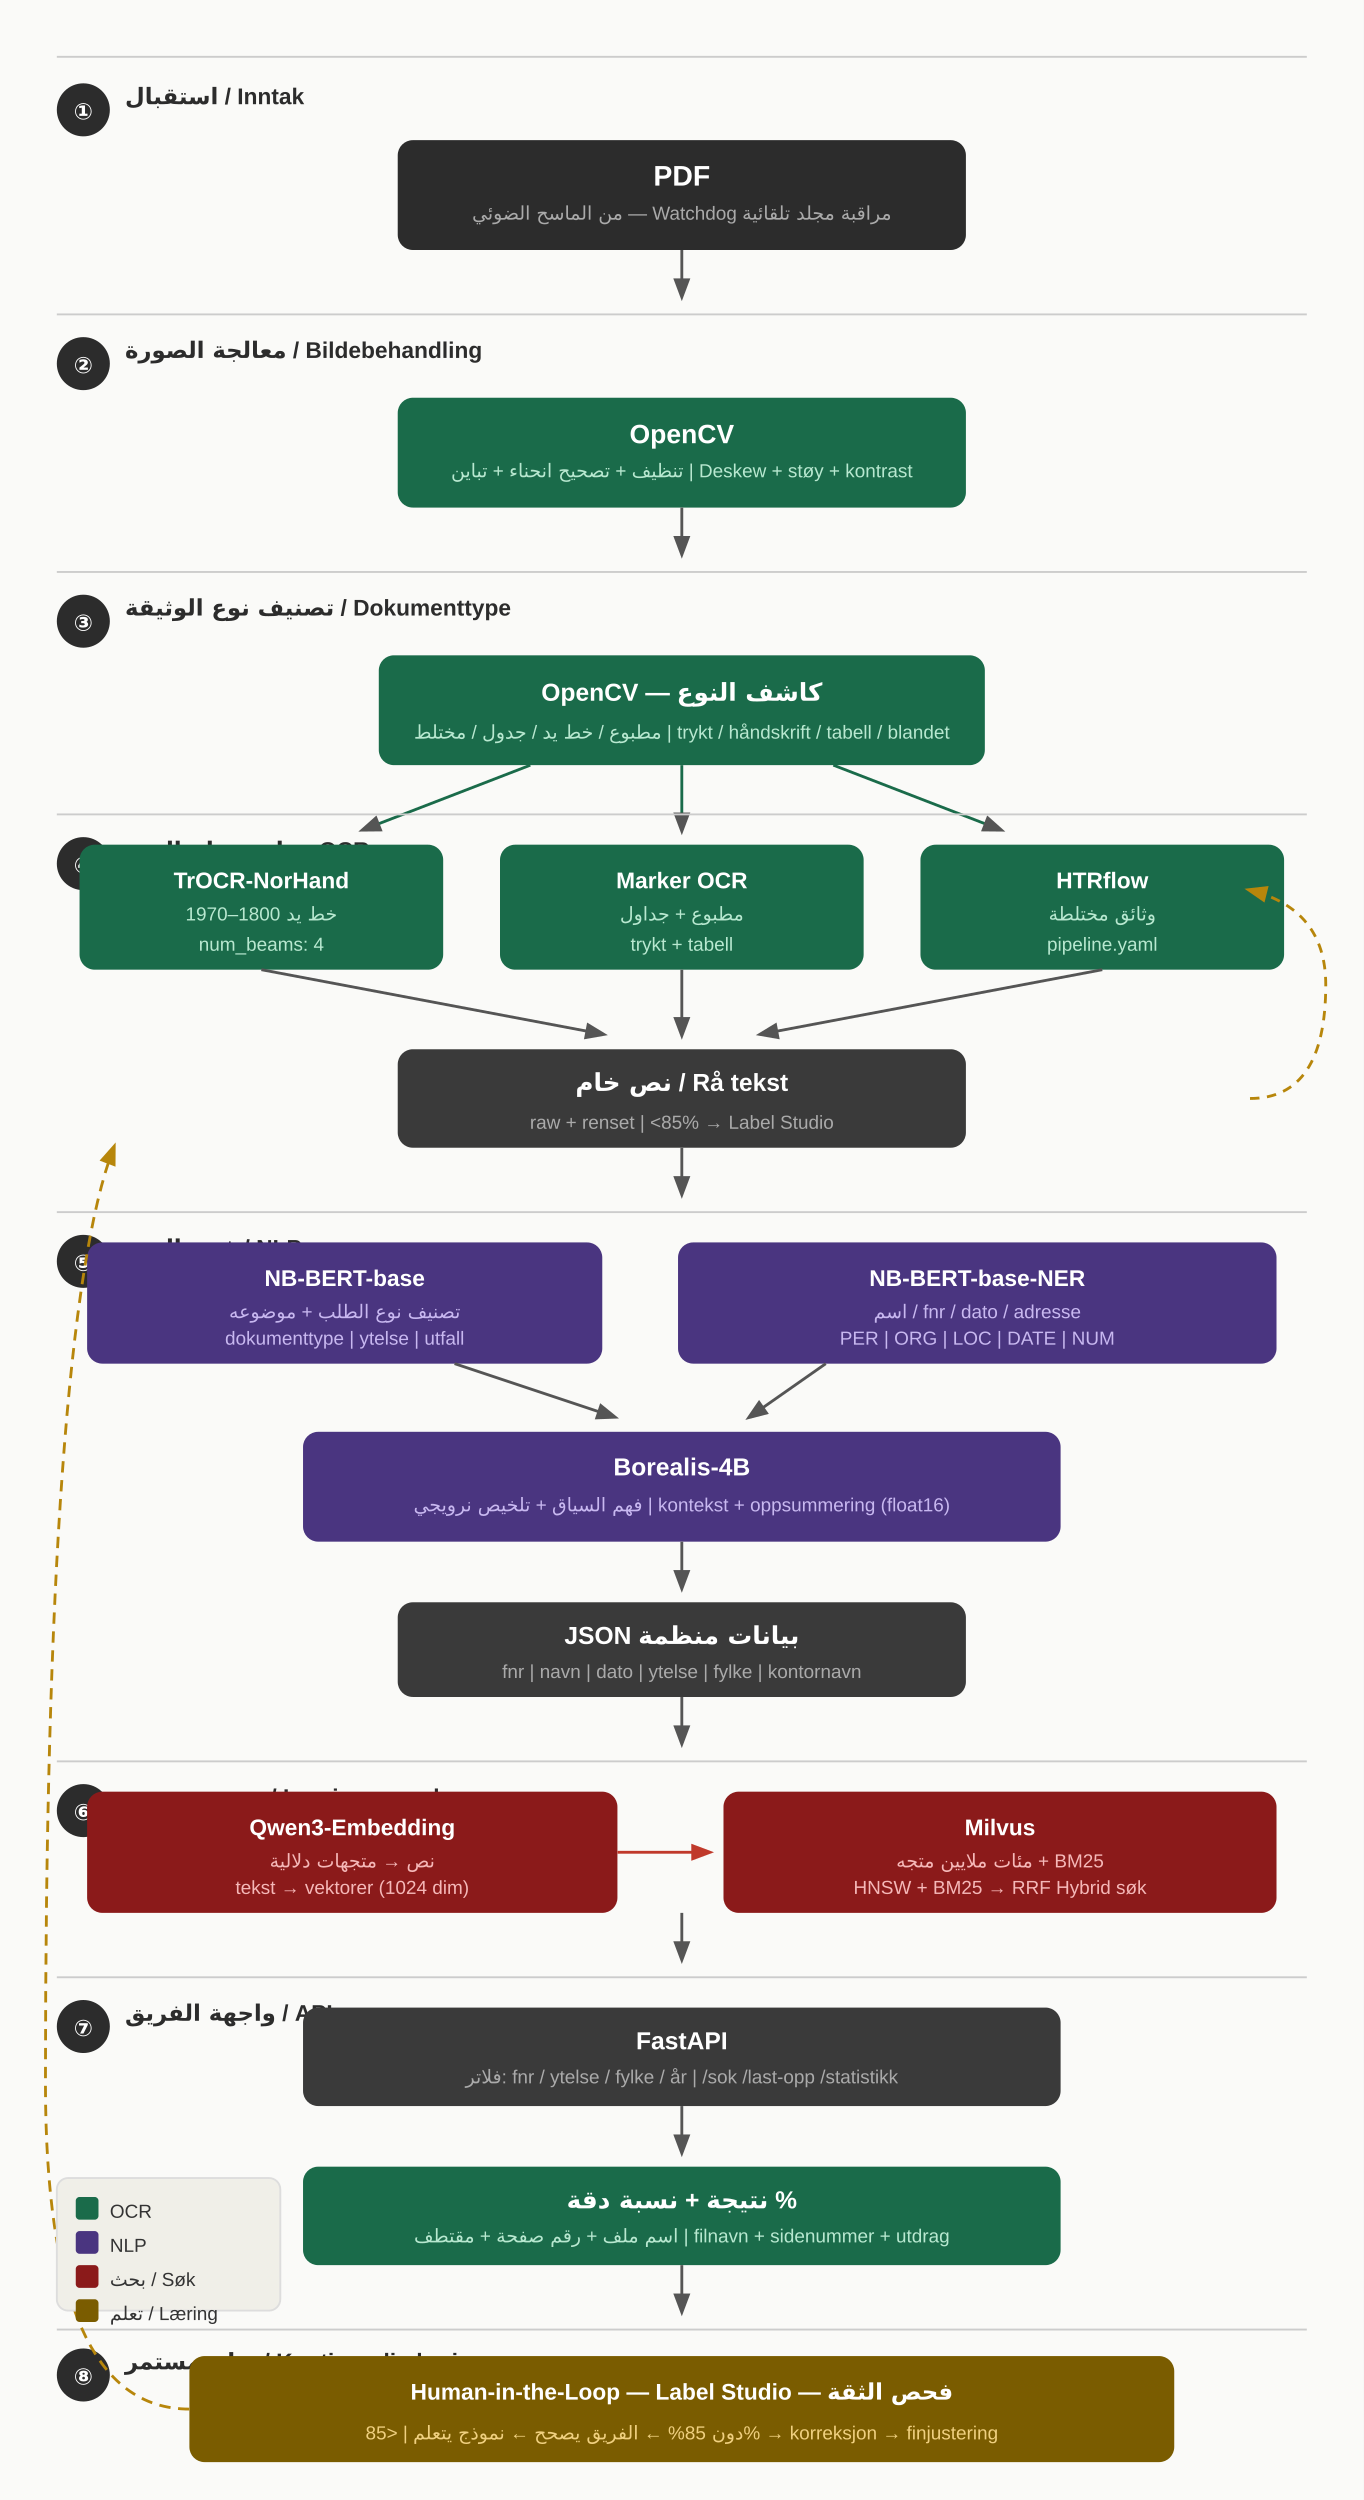
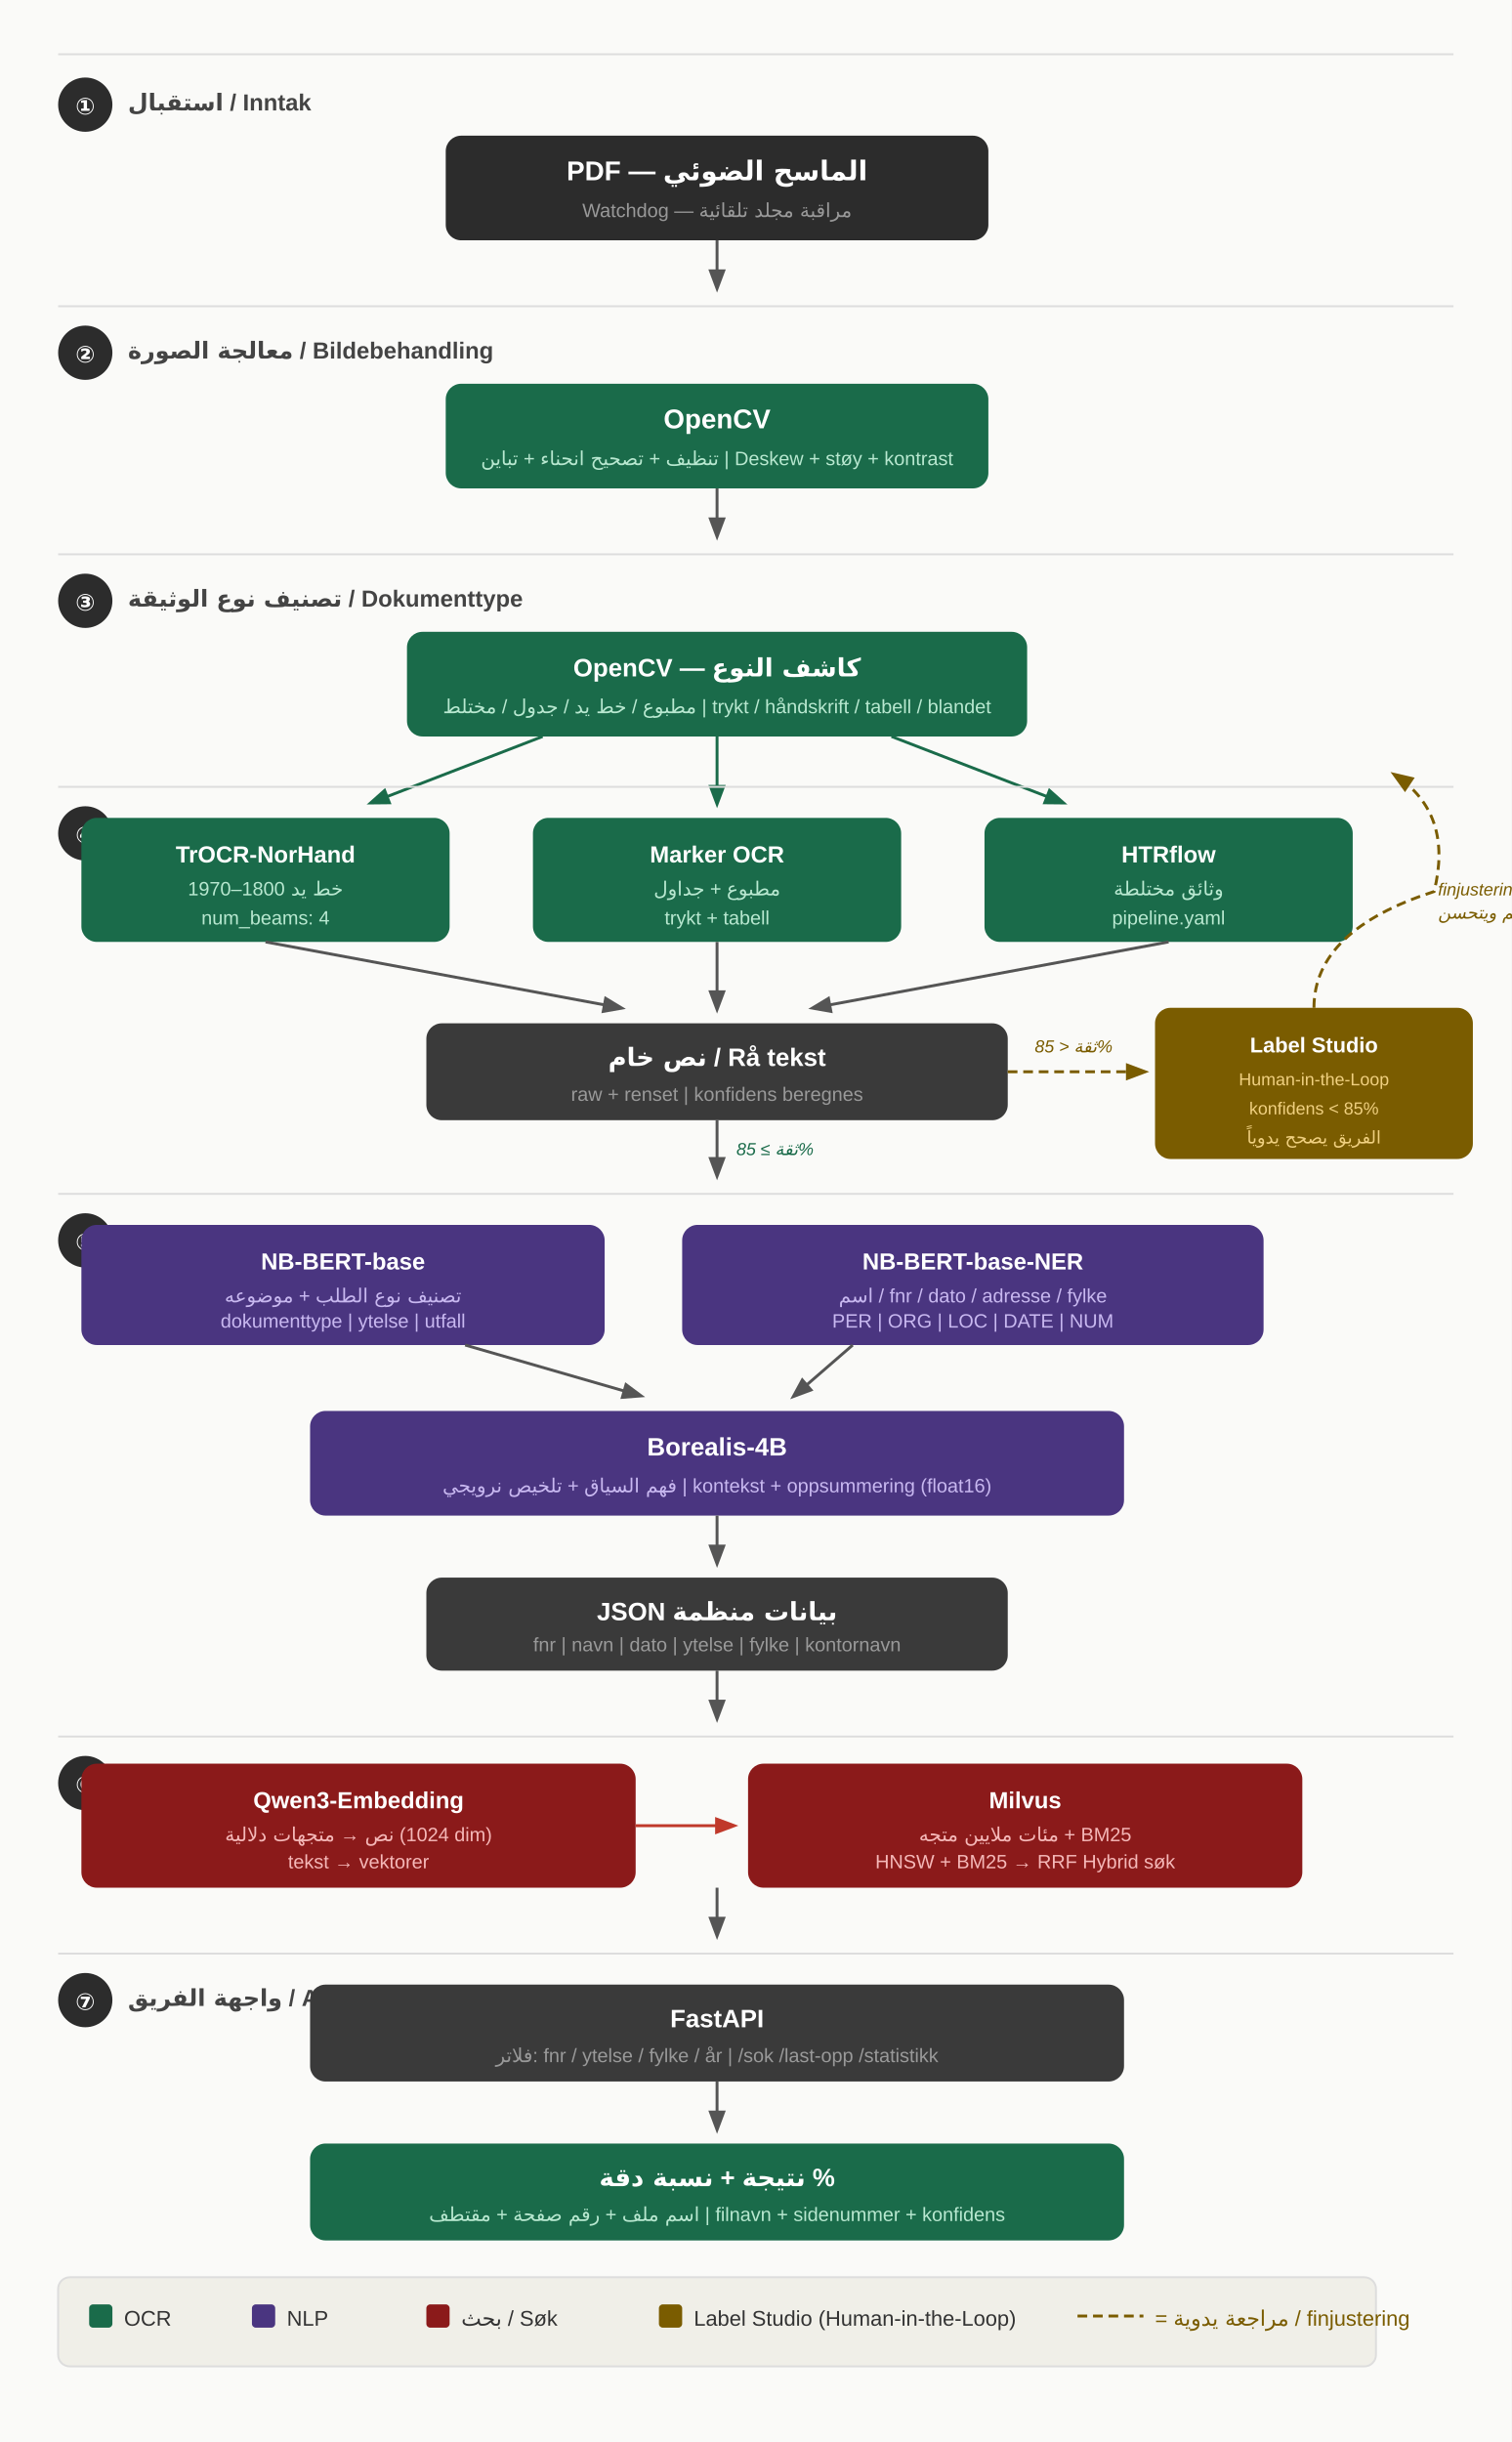
- <svg xmlns="http://www.w3.org/2000/svg" width="720" height="1320" viewBox="0 0 720 1320" font-family="'Segoe UI', Arial, sans-serif">
+ <svg xmlns="http://www.w3.org/2000/svg" width="780" height="1260" viewBox="0 0 780 1260" font-family="'Segoe UI', Arial, sans-serif">
  <defs>
    <marker id="arrow" markerWidth="8" markerHeight="8" refX="6" refY="3" orient="auto">
      <path d="M0,0 L0,6 L8,3 z" fill="#555" />
    </marker>
    <marker id="arrow-gold" markerWidth="8" markerHeight="8" refX="6" refY="3" orient="auto">
-       <path d="M0,0 L0,6 L8,3 z" fill="#b7860b" />
+       <path d="M0,0 L0,6 L8,3 z" fill="#7a5c00" />
    </marker>
    <marker id="arrow-red" markerWidth="8" markerHeight="8" refX="6" refY="3" orient="auto">
      <path d="M0,0 L0,6 L8,3 z" fill="#c0392b" />
    </marker>
+     <marker id="arrow-green" markerWidth="8" markerHeight="8" refX="6" refY="3" orient="auto">
+       <path d="M0,0 L0,6 L8,3 z" fill="#1a6b4a" />
+     </marker>
  </defs>
-   <rect width="720" height="1320" fill="#fafaf8" />
-   <line x1="30" y1="30" x2="690" y2="30" stroke="#ccc" stroke-width="1" />
-   <circle cx="44" cy="58" r="14" fill="#2c2c2c" />
-   <text x="44" y="63" text-anchor="middle" fill="white" font-size="12" font-weight="bold">①</text>
-   <text x="66" y="55" fill="#2c2c2c" font-size="12" font-weight="600">استقبال / Inntak</text>
-   <rect x="210" y="74" width="300" height="58" rx="8" fill="#2c2c2c" />
-   <text x="360" y="98" text-anchor="middle" fill="white" font-size="15" font-weight="bold">PDF</text>
-   <text x="360" y="116" text-anchor="middle" fill="#aaa" font-size="10">من الماسح الضوئي — Watchdog مراقبة مجلد تلقائية</text>
-   <line x1="360" y1="132" x2="360" y2="156" stroke="#555" stroke-width="1.5" marker-end="url(#arrow)" />
-   <line x1="30" y1="166" x2="690" y2="166" stroke="#ccc" stroke-width="1" />
-   <circle cx="44" cy="192" r="14" fill="#2c2c2c" />
-   <text x="44" y="197" text-anchor="middle" fill="white" font-size="12" font-weight="bold">②</text>
-   <text x="66" y="189" fill="#2c2c2c" font-size="12" font-weight="600">معالجة الصورة / Bildebehandling</text>
-   <rect x="210" y="210" width="300" height="58" rx="8" fill="#1a6b4a" />
-   <text x="360" y="234" text-anchor="middle" fill="white" font-size="14" font-weight="bold">OpenCV</text>
-   <text x="360" y="252" text-anchor="middle" fill="#b8e8d0" font-size="10">تنظيف + تصحيح انحناء + تباين  |  Deskew + støy + kontrast</text>
-   <line x1="360" y1="268" x2="360" y2="292" stroke="#555" stroke-width="1.5" marker-end="url(#arrow)" />
-   <line x1="30" y1="302" x2="690" y2="302" stroke="#ccc" stroke-width="1" />
-   <circle cx="44" cy="328" r="14" fill="#2c2c2c" />
-   <text x="44" y="333" text-anchor="middle" fill="white" font-size="12" font-weight="bold">③</text>
-   <text x="66" y="325" fill="#2c2c2c" font-size="12" font-weight="600">تصنيف نوع الوثيقة / Dokumenttype</text>
-   <rect x="200" y="346" width="320" height="58" rx="8" fill="#1a6b4a" />
-   <text x="360" y="370" text-anchor="middle" fill="white" font-size="13" font-weight="bold">OpenCV — كاشف النوع</text>
-   <text x="360" y="390" text-anchor="middle" fill="#b8e8d0" font-size="10">مطبوع / خط يد / جدول / مختلط  |  trykt / håndskrift / tabell / blandet</text>
-   <line x1="280" y1="404" x2="192" y2="438" stroke="#1a6b4a" stroke-width="1.5" marker-end="url(#arrow)" />
-   <line x1="360" y1="404" x2="360" y2="438" stroke="#1a6b4a" stroke-width="1.5" marker-end="url(#arrow)" />
-   <line x1="440" y1="404" x2="528" y2="438" stroke="#1a6b4a" stroke-width="1.5" marker-end="url(#arrow)" />
-   <line x1="30" y1="430" x2="690" y2="430" stroke="#ccc" stroke-width="1" />
-   <circle cx="44" cy="456" r="14" fill="#2c2c2c" />
-   <text x="44" y="461" text-anchor="middle" fill="white" font-size="12" font-weight="bold">④</text>
-   <text x="66" y="453" fill="#2c2c2c" font-size="12" font-weight="600">استخراج النص — OCR</text>
-   <rect x="42" y="446" width="192" height="66" rx="8" fill="#1a6b4a" />
-   <text x="138" y="469" text-anchor="middle" fill="white" font-size="12" font-weight="bold">TrOCR-NorHand</text>
-   <text x="138" y="486" text-anchor="middle" fill="#b8e8d0" font-size="10">خط يد 1800–1970</text>
-   <text x="138" y="502" text-anchor="middle" fill="#b8e8d0" font-size="10">num_beams: 4</text>
-   <rect x="264" y="446" width="192" height="66" rx="8" fill="#1a6b4a" />
-   <text x="360" y="469" text-anchor="middle" fill="white" font-size="12" font-weight="bold">Marker OCR</text>
-   <text x="360" y="486" text-anchor="middle" fill="#b8e8d0" font-size="10">مطبوع + جداول</text>
-   <text x="360" y="502" text-anchor="middle" fill="#b8e8d0" font-size="10">trykt + tabell</text>
-   <rect x="486" y="446" width="192" height="66" rx="8" fill="#1a6b4a" />
-   <text x="582" y="469" text-anchor="middle" fill="white" font-size="12" font-weight="bold">HTRflow</text>
-   <text x="582" y="486" text-anchor="middle" fill="#b8e8d0" font-size="10">وثائق مختلطة</text>
-   <text x="582" y="502" text-anchor="middle" fill="#b8e8d0" font-size="10">pipeline.yaml</text>
-   <line x1="138" y1="512" x2="318" y2="546" stroke="#555" stroke-width="1.5" marker-end="url(#arrow)" />
-   <line x1="360" y1="512" x2="360" y2="546" stroke="#555" stroke-width="1.5" marker-end="url(#arrow)" />
-   <line x1="582" y1="512" x2="402" y2="546" stroke="#555" stroke-width="1.5" marker-end="url(#arrow)" />
-   <rect x="210" y="554" width="300" height="52" rx="8" fill="#3a3a3a" />
-   <text x="360" y="576" text-anchor="middle" fill="white" font-size="13" font-weight="bold">نص خام / Rå tekst</text>
-   <text x="360" y="596" text-anchor="middle" fill="#aaa" font-size="10">raw + renset  |  &lt;85% → Label Studio</text>
-   <path d="M 660 580 Q 700 580 700 520 Q 700 480 660 470" fill="none" stroke="#b7860b" stroke-width="1.5" stroke-dasharray="5,4" marker-end="url(#arrow-gold)" />
-   <line x1="360" y1="606" x2="360" y2="630" stroke="#555" stroke-width="1.5" marker-end="url(#arrow)" />
-   <line x1="30" y1="640" x2="690" y2="640" stroke="#ccc" stroke-width="1" />
-   <circle cx="44" cy="666" r="14" fill="#2c2c2c" />
-   <text x="44" y="671" text-anchor="middle" fill="white" font-size="12" font-weight="bold">⑤</text>
-   <text x="66" y="663" fill="#2c2c2c" font-size="12" font-weight="600">فهم النص / NLP</text>
-   <rect x="46" y="656" width="272" height="64" rx="8" fill="#4a3580" />
-   <text x="182" y="679" text-anchor="middle" fill="white" font-size="12" font-weight="bold">NB-BERT-base</text>
-   <text x="182" y="696" text-anchor="middle" fill="#c8b8f0" font-size="10">تصنيف نوع الطلب + موضوعه</text>
-   <text x="182" y="710" text-anchor="middle" fill="#c8b8f0" font-size="10">dokumenttype | ytelse | utfall</text>
-   <rect x="358" y="656" width="316" height="64" rx="8" fill="#4a3580" />
-   <text x="516" y="679" text-anchor="middle" fill="white" font-size="12" font-weight="bold">NB-BERT-base-NER</text>
-   <text x="516" y="696" text-anchor="middle" fill="#c8b8f0" font-size="10">اسم / fnr / dato / adresse</text>
-   <text x="516" y="710" text-anchor="middle" fill="#c8b8f0" font-size="10">PER | ORG | LOC | DATE | NUM</text>
-   <line x1="240" y1="720" x2="324" y2="748" stroke="#555" stroke-width="1.5" marker-end="url(#arrow)" />
-   <line x1="436" y1="720" x2="396" y2="748" stroke="#555" stroke-width="1.5" marker-end="url(#arrow)" />
-   <rect x="160" y="756" width="400" height="58" rx="8" fill="#4a3580" />
-   <text x="360" y="779" text-anchor="middle" fill="white" font-size="13" font-weight="bold">Borealis-4B</text>
-   <text x="360" y="798" text-anchor="middle" fill="#c8b8f0" font-size="10">فهم السياق + تلخيص نرويجي  |  kontekst + oppsummering (float16)</text>
-   <line x1="360" y1="814" x2="360" y2="838" stroke="#555" stroke-width="1.5" marker-end="url(#arrow)" />
-   <rect x="210" y="846" width="300" height="50" rx="8" fill="#3a3a3a" />
-   <text x="360" y="868" text-anchor="middle" fill="white" font-size="13" font-weight="bold">JSON بيانات منظمة</text>
-   <text x="360" y="886" text-anchor="middle" fill="#aaa" font-size="10">fnr | navn | dato | ytelse | fylke | kontornavn</text>
-   <line x1="360" y1="896" x2="360" y2="920" stroke="#555" stroke-width="1.5" marker-end="url(#arrow)" />
-   <line x1="30" y1="930" x2="690" y2="930" stroke="#ccc" stroke-width="1" />
-   <circle cx="44" cy="956" r="14" fill="#2c2c2c" />
-   <text x="44" y="961" text-anchor="middle" fill="white" font-size="12" font-weight="bold">⑥</text>
-   <text x="66" y="953" fill="#2c2c2c" font-size="12" font-weight="600">تخزين وبحث / Lagring og søk</text>
-   <rect x="46" y="946" width="280" height="64" rx="8" fill="#8b1a1a" />
-   <text x="186" y="969" text-anchor="middle" fill="white" font-size="12" font-weight="bold">Qwen3-Embedding</text>
-   <text x="186" y="986" text-anchor="middle" fill="#f5b8b8" font-size="10">نص → متجهات دلالية</text>
-   <text x="186" y="1000" text-anchor="middle" fill="#f5b8b8" font-size="10">tekst → vektorer (1024 dim)</text>
-   <line x1="326" y1="978" x2="374" y2="978" stroke="#c0392b" stroke-width="1.5" marker-end="url(#arrow-red)" />
-   <rect x="382" y="946" width="292" height="64" rx="8" fill="#8b1a1a" />
-   <text x="528" y="969" text-anchor="middle" fill="white" font-size="12" font-weight="bold">Milvus</text>
-   <text x="528" y="986" text-anchor="middle" fill="#f5b8b8" font-size="10">مئات ملايين متجه + BM25</text>
-   <text x="528" y="1000" text-anchor="middle" fill="#f5b8b8" font-size="10">HNSW + BM25 → RRF Hybrid søk</text>
-   <line x1="360" y1="1010" x2="360" y2="1034" stroke="#555" stroke-width="1.5" marker-end="url(#arrow)" />
-   <line x1="30" y1="1044" x2="690" y2="1044" stroke="#ccc" stroke-width="1" />
-   <circle cx="44" cy="1070" r="14" fill="#2c2c2c" />
-   <text x="44" y="1075" text-anchor="middle" fill="white" font-size="12" font-weight="bold">⑦</text>
-   <text x="66" y="1067" fill="#2c2c2c" font-size="12" font-weight="600">واجهة الفريق / API</text>
-   <rect x="160" y="1060" width="400" height="52" rx="8" fill="#3a3a3a" />
-   <text x="360" y="1082" text-anchor="middle" fill="white" font-size="13" font-weight="bold">FastAPI</text>
-   <text x="360" y="1100" text-anchor="middle" fill="#aaa" font-size="10">فلاتر: fnr / ytelse / fylke / år  |  /sok  /last-opp  /statistikk</text>
-   <line x1="360" y1="1112" x2="360" y2="1136" stroke="#555" stroke-width="1.5" marker-end="url(#arrow)" />
-   <rect x="160" y="1144" width="400" height="52" rx="8" fill="#1a6b4a" />
-   <text x="360" y="1166" text-anchor="middle" fill="white" font-size="13" font-weight="bold">نتيجة + نسبة دقة %</text>
-   <text x="360" y="1184" text-anchor="middle" fill="#b8e8d0" font-size="10">اسم ملف + رقم صفحة + مقتطف  |  filnavn + sidenummer + utdrag</text>
-   <line x1="360" y1="1196" x2="360" y2="1220" stroke="#555" stroke-width="1.5" marker-end="url(#arrow)" />
-   <line x1="30" y1="1230" x2="690" y2="1230" stroke="#ccc" stroke-width="1" />
-   <circle cx="44" cy="1254" r="14" fill="#2c2c2c" />
-   <text x="44" y="1259" text-anchor="middle" fill="white" font-size="12" font-weight="bold">⑧</text>
-   <text x="66" y="1251" fill="#2c2c2c" font-size="12" font-weight="600">تعلم مستمر / Kontinuerlig læring</text>
-   <rect x="100" y="1244" width="520" height="56" rx="8" fill="#7a5c00" />
-   <text x="360" y="1267" text-anchor="middle" fill="white" font-size="12" font-weight="bold">Human-in-the-Loop — Label Studio — فحص الثقة</text>
-   <text x="360" y="1288" text-anchor="middle" fill="#f0d080" font-size="10">دون 85% ← الفريق يصحح ← نموذج يتعلم  |  &lt;85% → korreksjon → finjustering</text>
-   <path d="M 100 1272 Q 24 1272 24 1100 Q 24 700 60 606" fill="none" stroke="#b7860b" stroke-width="1.5" stroke-dasharray="6,4" marker-end="url(#arrow-gold)" />
-   <rect x="30" y="1150" width="118" height="70" rx="6" fill="#f0efe8" stroke="#ddd" stroke-width="1" />
-   <rect x="40" y="1160" width="12" height="12" rx="2" fill="#1a6b4a" />
-   <text x="58" y="1171" fill="#333" font-size="10">OCR</text>
-   <rect x="40" y="1178" width="12" height="12" rx="2" fill="#4a3580" />
-   <text x="58" y="1189" fill="#333" font-size="10">NLP</text>
-   <rect x="40" y="1196" width="12" height="12" rx="2" fill="#8b1a1a" />
-   <text x="58" y="1207" fill="#333" font-size="10">بحث / Søk</text>
-   <rect x="40" y="1214" width="12" height="12" rx="2" fill="#7a5c00" />
-   <text x="58" y="1225" fill="#333" font-size="10">تعلم / Læring</text>
+   <rect width="780" height="1260" fill="#fafaf8" />
+   <line x1="30" y1="28" x2="750" y2="28" stroke="#ddd" stroke-width="1" />
+   <circle cx="44" cy="54" r="14" fill="#2c2c2c" />
+   <text x="44" y="59" text-anchor="middle" fill="white" font-size="12" font-weight="bold">①</text>
+   <text x="66" y="57" fill="#444" font-size="12" font-weight="600">استقبال / Inntak</text>
+   <rect x="230" y="70" width="280" height="54" rx="8" fill="#2c2c2c" />
+   <text x="370" y="93" text-anchor="middle" fill="white" font-size="14" font-weight="bold">PDF — الماسح الضوئي</text>
+   <text x="370" y="112" text-anchor="middle" fill="#999" font-size="10">Watchdog — مراقبة مجلد تلقائية</text>
+   <line x1="370" y1="124" x2="370" y2="148" stroke="#555" stroke-width="1.5" marker-end="url(#arrow)" />
+   <line x1="30" y1="158" x2="750" y2="158" stroke="#ddd" stroke-width="1" />
+   <circle cx="44" cy="182" r="14" fill="#2c2c2c" />
+   <text x="44" y="187" text-anchor="middle" fill="white" font-size="12" font-weight="bold">②</text>
+   <text x="66" y="185" fill="#444" font-size="12" font-weight="600">معالجة الصورة / Bildebehandling</text>
+   <rect x="230" y="198" width="280" height="54" rx="8" fill="#1a6b4a" />
+   <text x="370" y="221" text-anchor="middle" fill="white" font-size="14" font-weight="bold">OpenCV</text>
+   <text x="370" y="240" text-anchor="middle" fill="#b8e8d0" font-size="10">تنظيف + تصحيح انحناء + تباين  |  Deskew + støy + kontrast</text>
+   <line x1="370" y1="252" x2="370" y2="276" stroke="#555" stroke-width="1.5" marker-end="url(#arrow)" />
+   <line x1="30" y1="286" x2="750" y2="286" stroke="#ddd" stroke-width="1" />
+   <circle cx="44" cy="310" r="14" fill="#2c2c2c" />
+   <text x="44" y="315" text-anchor="middle" fill="white" font-size="12" font-weight="bold">③</text>
+   <text x="66" y="313" fill="#444" font-size="12" font-weight="600">تصنيف نوع الوثيقة / Dokumenttype</text>
+   <rect x="210" y="326" width="320" height="54" rx="8" fill="#1a6b4a" />
+   <text x="370" y="349" text-anchor="middle" fill="white" font-size="13" font-weight="bold">OpenCV — كاشف النوع</text>
+   <text x="370" y="368" text-anchor="middle" fill="#b8e8d0" font-size="10">مطبوع / خط يد / جدول / مختلط  |  trykt / håndskrift / tabell / blandet</text>
+   <line x1="280" y1="380" x2="192" y2="414" stroke="#1a6b4a" stroke-width="1.5" marker-end="url(#arrow-green)" />
+   <line x1="370" y1="380" x2="370" y2="414" stroke="#1a6b4a" stroke-width="1.5" marker-end="url(#arrow-green)" />
+   <line x1="460" y1="380" x2="548" y2="414" stroke="#1a6b4a" stroke-width="1.5" marker-end="url(#arrow-green)" />
+   <line x1="30" y1="406" x2="750" y2="406" stroke="#ddd" stroke-width="1" />
+   <circle cx="44" cy="430" r="14" fill="#2c2c2c" />
+   <text x="44" y="435" text-anchor="middle" fill="white" font-size="12" font-weight="bold">④</text>
+   <text x="66" y="433" fill="#444" font-size="12" font-weight="600">استخراج النص — OCR</text>
+   <rect x="42" y="422" width="190" height="64" rx="8" fill="#1a6b4a" />
+   <text x="137" y="445" text-anchor="middle" fill="white" font-size="12" font-weight="bold">TrOCR-NorHand</text>
+   <text x="137" y="462" text-anchor="middle" fill="#b8e8d0" font-size="10">خط يد 1800–1970</text>
+   <text x="137" y="477" text-anchor="middle" fill="#b8e8d0" font-size="10">num_beams: 4</text>
+   <rect x="275" y="422" width="190" height="64" rx="8" fill="#1a6b4a" />
+   <text x="370" y="445" text-anchor="middle" fill="white" font-size="12" font-weight="bold">Marker OCR</text>
+   <text x="370" y="462" text-anchor="middle" fill="#b8e8d0" font-size="10">مطبوع + جداول</text>
+   <text x="370" y="477" text-anchor="middle" fill="#b8e8d0" font-size="10">trykt + tabell</text>
+   <rect x="508" y="422" width="190" height="64" rx="8" fill="#1a6b4a" />
+   <text x="603" y="445" text-anchor="middle" fill="white" font-size="12" font-weight="bold">HTRflow</text>
+   <text x="603" y="462" text-anchor="middle" fill="#b8e8d0" font-size="10">وثائق مختلطة</text>
+   <text x="603" y="477" text-anchor="middle" fill="#b8e8d0" font-size="10">pipeline.yaml</text>
+   <line x1="137" y1="486" x2="320" y2="520" stroke="#555" stroke-width="1.5" marker-end="url(#arrow)" />
+   <line x1="370" y1="486" x2="370" y2="520" stroke="#555" stroke-width="1.5" marker-end="url(#arrow)" />
+   <line x1="603" y1="486" x2="420" y2="520" stroke="#555" stroke-width="1.5" marker-end="url(#arrow)" />
+   <rect x="220" y="528" width="300" height="50" rx="8" fill="#3a3a3a" />
+   <text x="370" y="550" text-anchor="middle" fill="white" font-size="13" font-weight="bold">نص خام / Rå tekst</text>
+   <text x="370" y="568" text-anchor="middle" fill="#999" font-size="10">raw + renset  |  konfidens beregnes</text>
+   <line x1="520" y1="553" x2="590" y2="553" stroke="#7a5c00" stroke-width="1.5" stroke-dasharray="5,3" marker-end="url(#arrow-gold)" />
+   <rect x="596" y="520" width="164" height="78" rx="8" fill="#7a5c00" />
+   <text x="678" y="543" text-anchor="middle" fill="white" font-size="11" font-weight="bold">Label Studio</text>
+   <text x="678" y="560" text-anchor="middle" fill="#f0d080" font-size="9">Human-in-the-Loop</text>
+   <text x="678" y="575" text-anchor="middle" fill="#f0d080" font-size="9">konfidens &lt; 85%</text>
+   <text x="678" y="590" text-anchor="middle" fill="#f0d080" font-size="9">الفريق يصحح يدوياً</text>
+   <text x="554" y="543" text-anchor="middle" fill="#7a5c00" font-size="9" font-style="italic">ثقة &lt; 85%</text>
+   <path d="M 678 520 Q 678 480 740 460 Q 750 420 720 400" fill="none" stroke="#7a5c00" stroke-width="1.5" stroke-dasharray="5,3" marker-end="url(#arrow-gold)" />
+   <text x="742" y="462" fill="#7a5c00" font-size="9" font-style="italic">finjustering</text>
+   <text x="742" y="474" fill="#7a5c00" font-size="9" font-style="italic">يتعلم ويتحسن</text>
+   <line x1="370" y1="578" x2="370" y2="606" stroke="#555" stroke-width="1.5" marker-end="url(#arrow)" />
+   <text x="380" y="596" fill="#1a6b4a" font-size="9" font-style="italic">ثقة ≥ 85%</text>
+   <line x1="30" y1="616" x2="750" y2="616" stroke="#ddd" stroke-width="1" />
+   <circle cx="44" cy="640" r="14" fill="#2c2c2c" />
+   <text x="44" y="645" text-anchor="middle" fill="white" font-size="12" font-weight="bold">⑤</text>
+   <text x="66" y="643" fill="#444" font-size="12" font-weight="600">فهم النص / NLP</text>
+   <rect x="42" y="632" width="270" height="62" rx="8" fill="#4a3580" />
+   <text x="177" y="655" text-anchor="middle" fill="white" font-size="12" font-weight="bold">NB-BERT-base</text>
+   <text x="177" y="672" text-anchor="middle" fill="#c8b8f0" font-size="10">تصنيف نوع الطلب + موضوعه</text>
+   <text x="177" y="685" text-anchor="middle" fill="#c8b8f0" font-size="10">dokumenttype | ytelse | utfall</text>
+   <rect x="352" y="632" width="300" height="62" rx="8" fill="#4a3580" />
+   <text x="502" y="655" text-anchor="middle" fill="white" font-size="12" font-weight="bold">NB-BERT-base-NER</text>
+   <text x="502" y="672" text-anchor="middle" fill="#c8b8f0" font-size="10">اسم / fnr / dato / adresse / fylke</text>
+   <text x="502" y="685" text-anchor="middle" fill="#c8b8f0" font-size="10">PER | ORG | LOC | DATE | NUM</text>
+   <line x1="240" y1="694" x2="330" y2="720" stroke="#555" stroke-width="1.5" marker-end="url(#arrow)" />
+   <line x1="440" y1="694" x2="410" y2="720" stroke="#555" stroke-width="1.5" marker-end="url(#arrow)" />
+   <rect x="160" y="728" width="420" height="54" rx="8" fill="#4a3580" />
+   <text x="370" y="751" text-anchor="middle" fill="white" font-size="13" font-weight="bold">Borealis-4B</text>
+   <text x="370" y="770" text-anchor="middle" fill="#c8b8f0" font-size="10">فهم السياق + تلخيص نرويجي  |  kontekst + oppsummering (float16)</text>
+   <line x1="370" y1="782" x2="370" y2="806" stroke="#555" stroke-width="1.5" marker-end="url(#arrow)" />
+   <rect x="220" y="814" width="300" height="48" rx="8" fill="#3a3a3a" />
+   <text x="370" y="836" text-anchor="middle" fill="white" font-size="13" font-weight="bold">JSON بيانات منظمة</text>
+   <text x="370" y="852" text-anchor="middle" fill="#999" font-size="10">fnr | navn | dato | ytelse | fylke | kontornavn</text>
+   <line x1="370" y1="862" x2="370" y2="886" stroke="#555" stroke-width="1.5" marker-end="url(#arrow)" />
+   <line x1="30" y1="896" x2="750" y2="896" stroke="#ddd" stroke-width="1" />
+   <circle cx="44" cy="920" r="14" fill="#2c2c2c" />
+   <text x="44" y="925" text-anchor="middle" fill="white" font-size="12" font-weight="bold">⑥</text>
+   <text x="66" y="923" fill="#444" font-size="12" font-weight="600">تخزين وبحث / Lagring og søk</text>
+   <rect x="42" y="910" width="286" height="64" rx="8" fill="#8b1a1a" />
+   <text x="185" y="933" text-anchor="middle" fill="white" font-size="12" font-weight="bold">Qwen3-Embedding</text>
+   <text x="185" y="950" text-anchor="middle" fill="#f5b8b8" font-size="10">نص → متجهات دلالية (1024 dim)</text>
+   <text x="185" y="964" text-anchor="middle" fill="#f5b8b8" font-size="10">tekst → vektorer</text>
+   <line x1="328" y1="942" x2="378" y2="942" stroke="#c0392b" stroke-width="1.5" marker-end="url(#arrow-red)" />
+   <rect x="386" y="910" width="286" height="64" rx="8" fill="#8b1a1a" />
+   <text x="529" y="933" text-anchor="middle" fill="white" font-size="12" font-weight="bold">Milvus</text>
+   <text x="529" y="950" text-anchor="middle" fill="#f5b8b8" font-size="10">مئات ملايين متجه + BM25</text>
+   <text x="529" y="964" text-anchor="middle" fill="#f5b8b8" font-size="10">HNSW + BM25 → RRF Hybrid søk</text>
+   <line x1="370" y1="974" x2="370" y2="998" stroke="#555" stroke-width="1.5" marker-end="url(#arrow)" />
+   <line x1="30" y1="1008" x2="750" y2="1008" stroke="#ddd" stroke-width="1" />
+   <circle cx="44" cy="1032" r="14" fill="#2c2c2c" />
+   <text x="44" y="1037" text-anchor="middle" fill="white" font-size="12" font-weight="bold">⑦</text>
+   <text x="66" y="1035" fill="#444" font-size="12" font-weight="600">واجهة الفريق / API</text>
+   <rect x="160" y="1024" width="420" height="50" rx="8" fill="#3a3a3a" />
+   <text x="370" y="1046" text-anchor="middle" fill="white" font-size="13" font-weight="bold">FastAPI</text>
+   <text x="370" y="1064" text-anchor="middle" fill="#999" font-size="10">فلاتر: fnr / ytelse / fylke / år  |  /sok  /last-opp  /statistikk</text>
+   <line x1="370" y1="1074" x2="370" y2="1098" stroke="#555" stroke-width="1.5" marker-end="url(#arrow)" />
+   <rect x="160" y="1106" width="420" height="50" rx="8" fill="#1a6b4a" />
+   <text x="370" y="1128" text-anchor="middle" fill="white" font-size="13" font-weight="bold">نتيجة + نسبة دقة %</text>
+   <text x="370" y="1146" text-anchor="middle" fill="#b8e8d0" font-size="10">اسم ملف + رقم صفحة + مقتطف  |  filnavn + sidenummer + konfidens</text>
+   <rect x="30" y="1175" width="680" height="46" rx="6" fill="#f0efe8" stroke="#ddd" stroke-width="1" />
+   <rect x="46" y="1189" width="12" height="12" rx="2" fill="#1a6b4a" />
+   <text x="64" y="1200" fill="#333" font-size="11">OCR</text>
+   <rect x="130" y="1189" width="12" height="12" rx="2" fill="#4a3580" />
+   <text x="148" y="1200" fill="#333" font-size="11">NLP</text>
+   <rect x="220" y="1189" width="12" height="12" rx="2" fill="#8b1a1a" />
+   <text x="238" y="1200" fill="#333" font-size="11">بحث / Søk</text>
+   <rect x="340" y="1189" width="12" height="12" rx="2" fill="#7a5c00" />
+   <text x="358" y="1200" fill="#333" font-size="11">Label Studio (Human-in-the-Loop)</text>
+   <line x1="556" y1="1195" x2="590" y2="1195" stroke="#7a5c00" stroke-width="1.5" stroke-dasharray="5,3" />
+   <text x="596" y="1200" fill="#7a5c00" font-size="11">= مراجعة يدوية / finjustering</text>
</svg>
